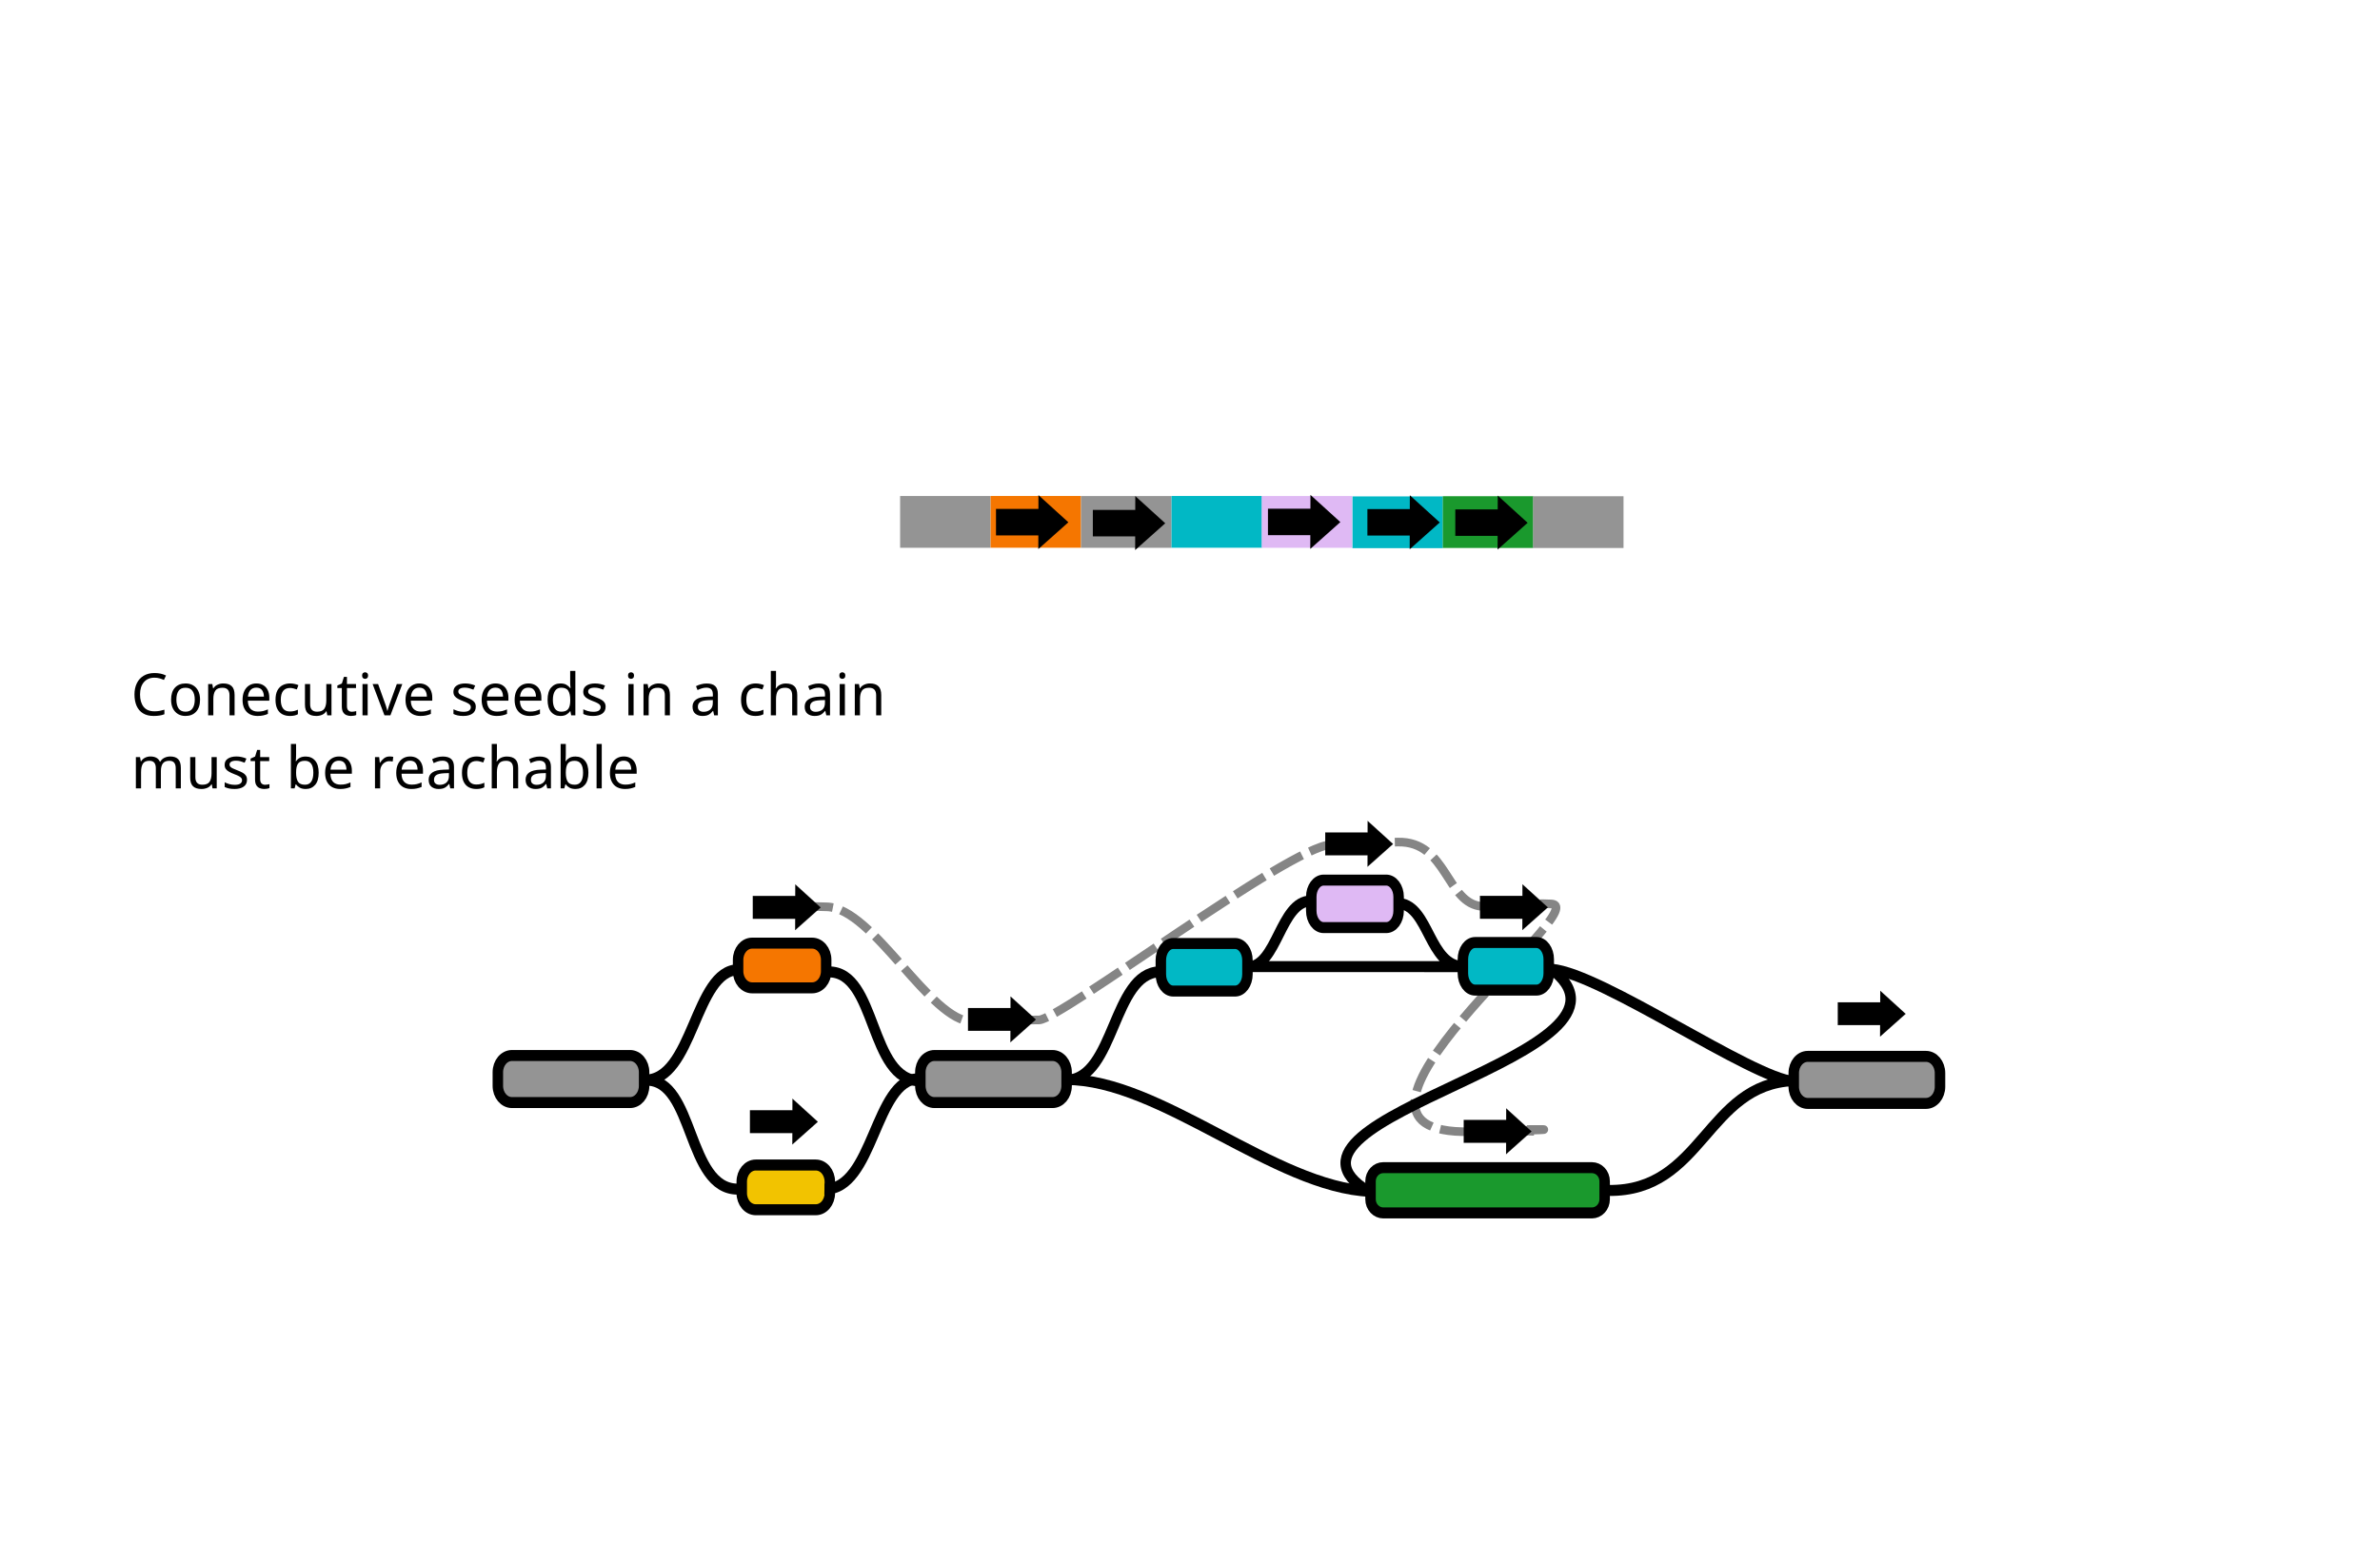
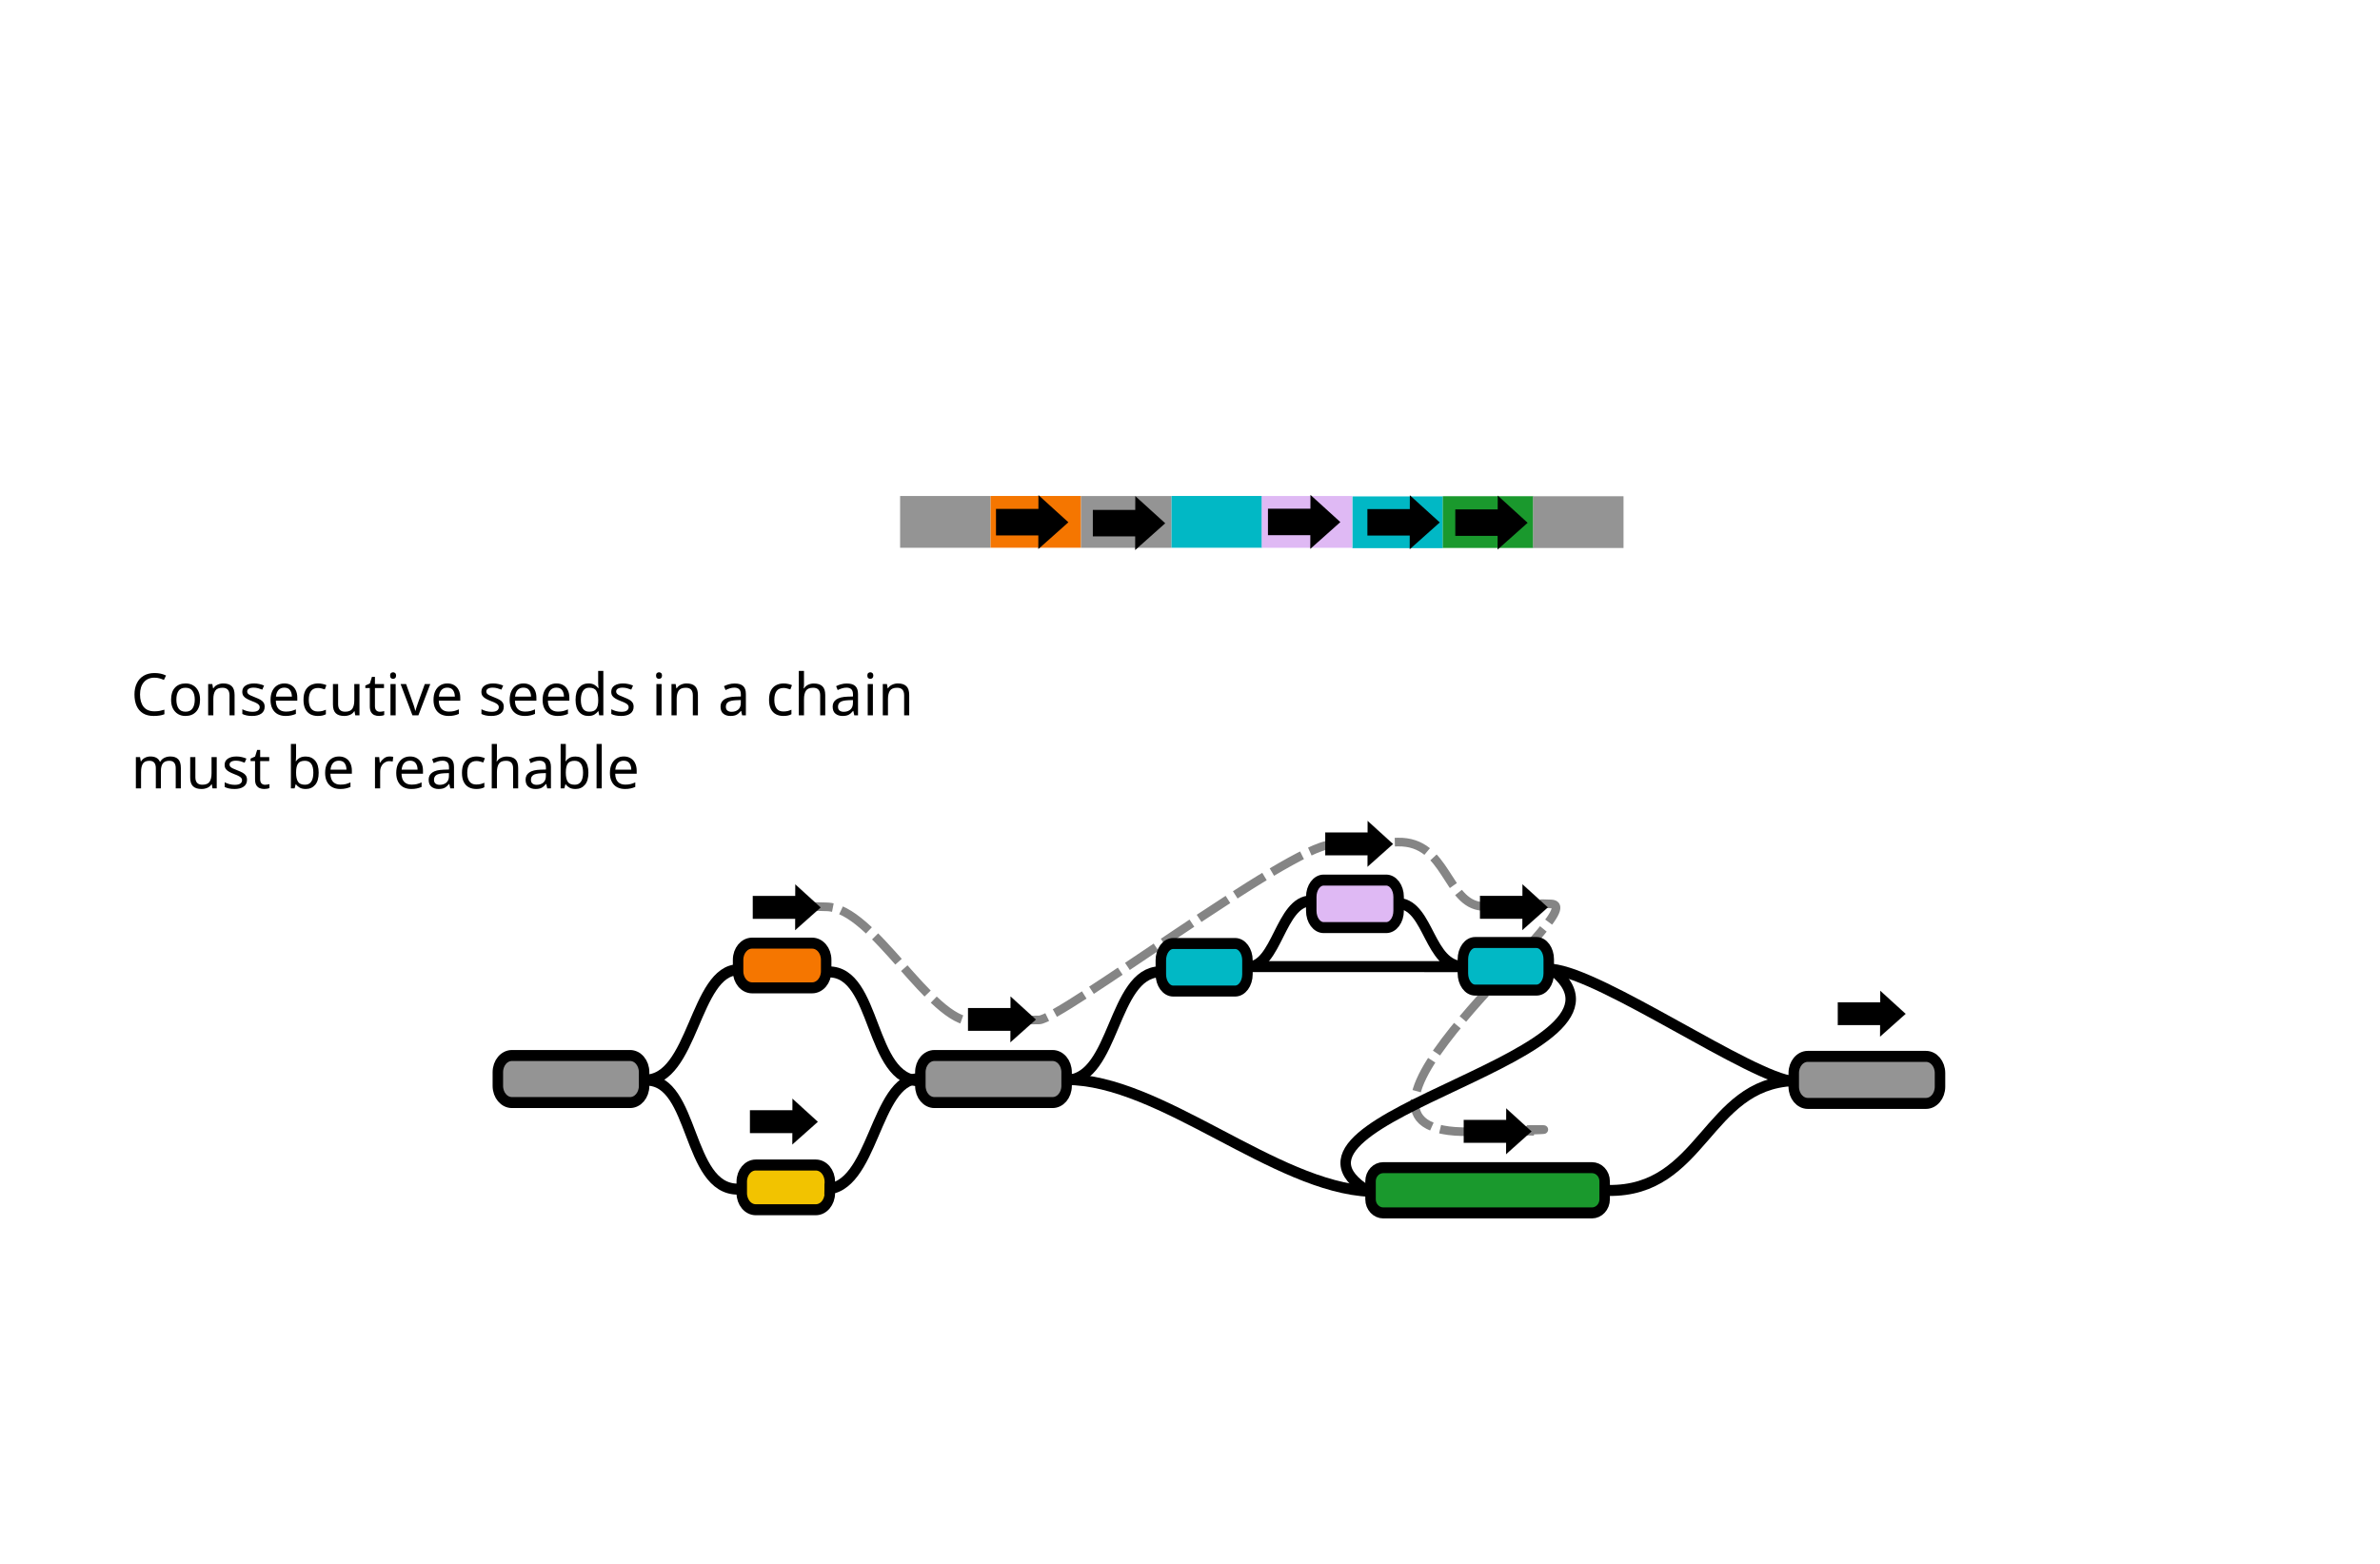
<svg xmlns="http://www.w3.org/2000/svg" width="689.631mm" height="453.047mm" viewBox="0 0 689.631 453.047" version="1.1" id="svg5" xml:space="preserve">
  <defs id="defs2" />
  <g id="layer1" transform="translate(-123.0018,-1393.002)">
    <path style="fill:none;stroke:#858585;stroke-width:2.5;stroke-dasharray:10, 2.5;stroke-dashoffset:0;stroke-opacity:1" d="m 341.89,1654.6 c 0,0 7.088,0.941 20.633,1.187 13.546,0.246 30.018,33.459 42.373,33.257 12.355,-0.203 13.111,-0.482 19.186,-0.482 6.075,0 72.475,-50.273 84.598,-50.796 12.123,-0.523 4.942,-0.428 19.358,-0.744 14.416,-0.316 13.965,17.928 24.499,18.643 10.534,0.715 6.596,-1.242 19.945,-0.713 13.349,0.529 -74.362,67.051 -23.486,65.993 50.877,-1.058 -8.919,-0.62 19.151,-0.097" id="path34341-2" />
    <g id="g40331-5" transform="translate(847.6924,881.337)">
      <path d="m -463.875,655.401 h 26.215 v 14.999 h -26.215 z" style="fill:#949494;fill-opacity:1;fill-rule:evenodd;stroke:none;stroke-width:2.385" id="path1049-3-0" />
      <path d="m -437.653,655.392 h 26.206 v 14.999 h -26.206 z" style="fill:#f57600;fill-opacity:1;fill-rule:evenodd;stroke:none;stroke-width:2.385" id="path1051-6-2" />
      <path d="m -411.438,655.411 h 26.215 v 14.999 h -26.215 z" style="fill:#949494;fill-opacity:1;fill-rule:evenodd;stroke:none;stroke-width:2.385" id="path1053-1-9" />
      <path d="m -385.223,655.392 h 26.206 v 14.999 h -26.206 z" style="fill:#01b8c5;fill-opacity:1;fill-rule:evenodd;stroke:none;stroke-width:2.385" id="path1055-2-4" />
      <path d="m -332.83,655.516 h 26.215 v 14.999 h -26.215 z" style="fill:#01b8c5;fill-opacity:1;fill-rule:evenodd;stroke:none;stroke-width:2.385" id="path1057-9-3" />
      <path d="m -359.089,655.401 h 26.215 v 15.009 h -26.215 z" style="fill:#dfb9f4;fill-opacity:1;fill-rule:evenodd;stroke:none;stroke-width:2.385" id="path1059-3-5" />
      <path d="m -306.624,655.46 h 26.215 v 14.999 h -26.215 z" style="fill:#1a992d;fill-opacity:1;fill-rule:evenodd;stroke:none;stroke-width:2.385" id="path1061-1-1" />
      <path d="m -280.464,655.47 h 26.206 v 14.999 h -26.206 z" style="fill:#949494;fill-opacity:1;fill-rule:evenodd;stroke:none;stroke-width:2.385" id="path1063-9-7" />
    </g>
    <g id="g69178">
      <g id="g977-8-1-6-2-9" transform="matrix(2.32858,0,0,2.442497,-496.2862,969.2929)">
        <path d="m 359.543,285.371 h 7.465 c 0.969,0 1.75,0.883 1.75,1.981 v 1.343 c 0,1.098 -0.781,1.981 -1.75,1.981 h -7.465 c -0.969,0 -1.746,-0.883 -1.746,-1.981 v -1.343 c 0,-1.098 0.777,-1.981 1.746,-1.981 z" style="fill:#f57600;fill-opacity:1;fill-rule:nonzero;stroke:#000000;stroke-width:1.304;stroke-linecap:butt;stroke-linejoin:miter;stroke-miterlimit:4;stroke-dasharray:none;stroke-opacity:1" id="path979-5-8-5-5-6" />
      </g>
      <g id="g981-0-3-4-4-9" transform="matrix(2.32858,0,0,2.442497,-496.2862,969.2929)">
        <path d="m 411.941,285.414 h 7.704 c 0.851,0 1.535,0.891 1.535,1.992 v 1.657 c 0,1.101 -0.684,1.992 -1.535,1.992 h -7.704 c -0.851,0 -1.539,-0.891 -1.539,-1.992 v -1.657 c 0,-1.101 0.688,-1.992 1.539,-1.992 z" style="fill:#01b8c5;fill-opacity:1;fill-rule:nonzero;stroke:#000000;stroke-width:1.304;stroke-linecap:butt;stroke-linejoin:miter;stroke-miterlimit:4;stroke-dasharray:none;stroke-opacity:1" id="path983-9-4-2-0-3" />
      </g>
      <g id="g985-6-2-2-5-3" transform="matrix(2.32858,0,0,2.442497,-496.2862,969.2929)">
        <path d="m 430.668,277.891 h 7.773 c 0.86,0 1.551,0.886 1.551,1.992 v 1.652 c 0,1.106 -0.691,1.992 -1.551,1.992 h -7.773 c -0.859,0 -1.547,-0.886 -1.547,-1.992 v -1.652 c 0,-1.106 0.688,-1.992 1.547,-1.992 z" style="fill:#dfb9f4;fill-opacity:1;fill-rule:nonzero;stroke:#000000;stroke-width:1.304;stroke-linecap:butt;stroke-linejoin:miter;stroke-miterlimit:4;stroke-dasharray:none;stroke-opacity:1" id="path987-3-2-1-9-8" />
      </g>
      <g id="g989-8-4-7-4-0" transform="matrix(2.32858,0,0,2.442497,-496.2862,969.2929)">
        <path d="m 449.512,285.297 h 7.636 c 0.844,0 1.524,0.891 1.524,1.996 v 1.652 c 0,1.106 -0.68,1.996 -1.524,1.996 h -7.636 c -0.844,0 -1.524,-0.89 -1.524,-1.996 v -1.652 c 0,-1.105 0.68,-1.996 1.524,-1.996 z" style="fill:#01b8c5;fill-opacity:1;fill-rule:nonzero;stroke:#000000;stroke-width:1.304;stroke-linecap:butt;stroke-linejoin:miter;stroke-miterlimit:4;stroke-dasharray:none;stroke-opacity:1" id="path991-5-51-2-6-5" />
      </g>
      <g id="g993-6-7-4-9-6" transform="matrix(2.32858,0,0,2.442497,-496.2862,969.2929)">
        <path d="m 438.086,312.008 h 25.953 c 0.879,0 1.59,0.719 1.59,1.617 v 2.137 c 0,0.894 -0.711,1.617 -1.59,1.617 h -25.953 c -0.879,0 -1.59,-0.723 -1.59,-1.617 v -2.137 c 0,-0.898 0.711,-1.617 1.59,-1.617 z" style="fill:#1a992d;fill-opacity:1;fill-rule:nonzero;stroke:#000000;stroke-width:1.304;stroke-linecap:butt;stroke-linejoin:miter;stroke-miterlimit:4;stroke-dasharray:none;stroke-opacity:1" id="path995-1-5-1-2-6" />
      </g>
      <g id="g997-1-7-6-2-4" transform="matrix(2.32858,0,0,2.442497,-496.2862,969.2929)">
        <path d="m 329.652,298.703 h 14.7 c 0.968,0 1.75,0.883 1.75,1.981 v 1.621 c 0,1.097 -0.782,1.98 -1.75,1.98 h -14.7 c -0.968,0 -1.75,-0.883 -1.75,-1.98 v -1.621 c 0,-1.098 0.782,-1.981 1.75,-1.981 z" style="fill:#949494;fill-opacity:1;fill-rule:nonzero;stroke:#000000;stroke-width:1.304;stroke-linecap:butt;stroke-linejoin:miter;stroke-miterlimit:4;stroke-dasharray:none;stroke-opacity:1" id="path999-5-1-5-4-0" />
      </g>
      <g id="g1001-9-6-7-7-0" transform="matrix(2.32858,0,0,2.442497,-496.2862,969.2929)">
        <path d="m 382.227,298.703 h 14.699 c 0.969,0 1.75,0.883 1.75,1.981 v 1.621 c 0,1.097 -0.781,1.98 -1.75,1.98 h -14.699 c -0.969,0 -1.75,-0.883 -1.75,-1.98 v -1.621 c 0,-1.098 0.781,-1.981 1.75,-1.981 z" style="fill:#949494;fill-opacity:1;fill-rule:nonzero;stroke:#000000;stroke-width:1.304;stroke-linecap:butt;stroke-linejoin:miter;stroke-miterlimit:4;stroke-dasharray:none;stroke-opacity:1" id="path1003-8-9-8-7-4" />
      </g>
      <g id="g1005-4-8-5-5-6" transform="matrix(2.32858,0,0,2.442497,-496.2862,969.2929)">
        <path d="m 490.91,298.805 h 14.699 c 0.969,0 1.75,0.883 1.75,1.98 v 1.617 c 0,1.102 -0.781,1.985 -1.75,1.985 H 490.91 c -0.969,0 -1.75,-0.883 -1.75,-1.985 v -1.617 c 0,-1.097 0.781,-1.98 1.75,-1.98 z" style="fill:#949494;fill-opacity:1;fill-rule:nonzero;stroke:#000000;stroke-width:1.304;stroke-linecap:butt;stroke-linejoin:miter;stroke-miterlimit:4;stroke-dasharray:none;stroke-opacity:1" id="path1007-8-1-9-4-2" />
      </g>
      <g id="g1009-1-3-2-8-6" transform="matrix(2.32858,0,0,2.442497,-496.2862,969.2929)">
        <path d="m 346.117,301.617 c 6.121,0.156 6.258,-13.094 11.727,-13.086" style="fill:none;stroke:#000000;stroke-width:1.304;stroke-linecap:butt;stroke-linejoin:miter;stroke-miterlimit:4;stroke-dasharray:none;stroke-opacity:1" id="path1011-0-33-7-1-7" />
      </g>
      <g id="g1013-3-7-3-2-5" transform="matrix(2.32858,0,0,2.442497,-496.2862,969.2929)">
        <path d="m 369.055,288.785 c 6.047,-0.086 5.023,12.942 11.41,12.926" style="fill:none;stroke:#000000;stroke-width:1.304;stroke-linecap:butt;stroke-linejoin:miter;stroke-miterlimit:4;stroke-dasharray:none;stroke-opacity:1" id="path1015-0-9-6-8-6" />
      </g>
      <g id="g1021-4-8-4-9-9" transform="matrix(2.32858,0,0,2.442497,-496.2862,969.2929)">
        <path d="m 398.703,301.645 c 5.985,-0.215 5.699,-12.715 11.555,-12.875" style="fill:none;stroke:#000000;stroke-width:1.304;stroke-linecap:butt;stroke-linejoin:miter;stroke-miterlimit:4;stroke-dasharray:none;stroke-opacity:1" id="path1023-4-6-7-3-8" />
      </g>
      <g id="g1025-4-7-9-6-7" transform="matrix(2.32858,0,0,2.442497,-496.2862,969.2929)">
        <path d="m 421.156,288.152 26.922,0.008 c -4.316,-0.031 -4.277,-7.144 -7.996,-7.504" style="fill:none;stroke:#000000;stroke-width:1.304;stroke-linecap:butt;stroke-linejoin:miter;stroke-miterlimit:4;stroke-dasharray:none;stroke-opacity:1" id="path1027-4-0-7-8-2" />
      </g>
      <g id="g1029-7-4-2-0-8" transform="matrix(2.32858,0,0,2.442497,-496.2862,969.2929)">
        <path d="m 429.059,280.367 c -3.793,0.024 -4.196,7.871 -7.852,7.828" style="fill:none;stroke:#000000;stroke-width:1.304;stroke-linecap:butt;stroke-linejoin:miter;stroke-miterlimit:4;stroke-dasharray:none;stroke-opacity:1" id="path1031-6-8-2-2-2" />
      </g>
      <g id="g1033-3-48-1-1-9" transform="matrix(2.32858,0,0,2.442497,-496.2862,969.2929)">
        <path d="m 458.734,288.234 c 14.875,10.379 -37.89,17.688 -22.48,26.621" style="fill:none;stroke:#000000;stroke-width:1.304;stroke-linecap:butt;stroke-linejoin:miter;stroke-miterlimit:4;stroke-dasharray:none;stroke-opacity:1" id="path1035-1-16-6-0-9" />
      </g>
      <g id="g1037-7-8-3-5-6" transform="matrix(2.32858,0,0,2.442497,-496.2862,969.2929)">
        <path d="m 459.047,288.473 c 6.223,0.511 24.855,12.894 30.137,13.324" style="fill:none;stroke:#000000;stroke-width:1.304;stroke-linecap:butt;stroke-linejoin:miter;stroke-miterlimit:4;stroke-dasharray:none;stroke-opacity:1" id="path1039-5-5-0-1-0" />
      </g>
      <g id="g1041-9-2-2-1-2" transform="matrix(2.32858,0,0,2.442497,-496.2862,969.2929)">
        <path d="m 466.094,314.711 c 11.75,0.164 12.176,-12.609 23.054,-13.031" style="fill:none;stroke:#000000;stroke-width:1.304;stroke-linecap:butt;stroke-linejoin:miter;stroke-miterlimit:4;stroke-dasharray:none;stroke-opacity:1" id="path1043-6-1-1-0-7" />
      </g>
      <g id="g1045-2-9-5-8-6" transform="matrix(2.32858,0,0,2.442497,-496.2862,969.2929)">
        <path d="m 436.449,314.816 c -11.875,-0.476 -26.09,-13.281 -37.804,-13.265" style="fill:none;stroke:#000000;stroke-width:1.304;stroke-linecap:butt;stroke-linejoin:miter;stroke-miterlimit:4;stroke-dasharray:none;stroke-opacity:1" id="path1047-1-9-6-5-1" />
      </g>
      <g id="g977-3-1-6-7-6-5-0-3" transform="matrix(2.32858,0,0,2.442497,-495.226,1033.591)" style="fill:#f2c300;fill-opacity:1">
        <path d="m 359.543,285.371 h 7.465 c 0.969,0 1.75,0.883 1.75,1.981 v 1.343 c 0,1.098 -0.781,1.981 -1.75,1.981 h -7.465 c -0.969,0 -1.746,-0.883 -1.746,-1.981 v -1.343 c 0,-1.098 0.777,-1.981 1.746,-1.981 z" style="fill:#f2c300;fill-opacity:1;fill-rule:nonzero;stroke:#000000;stroke-width:1.304;stroke-linecap:butt;stroke-linejoin:miter;stroke-miterlimit:4;stroke-dasharray:none;stroke-opacity:1" id="path979-6-0-7-8-0-0-6-2" />
      </g>
      <g id="g1009-0-1-3-5-64-0-4-1" transform="matrix(2.32858,0,0,2.442497,-444.0632,1000.884)">
        <path d="m 346.117,301.617 c 6.121,0.156 6.258,-13.094 11.727,-13.086" style="fill:none;stroke:#000000;stroke-width:1.304;stroke-linecap:butt;stroke-linejoin:miter;stroke-miterlimit:4;stroke-dasharray:none;stroke-opacity:1" id="path1011-6-5-6-7-9-3-6-5" />
      </g>
      <g id="g1013-2-9-5-4-9-4-2-9" transform="matrix(2.32858,0,0,2.442497,-549.1387,1000.665)">
        <path d="m 369.055,288.785 c 6.047,-0.086 5.023,12.942 11.41,12.926" style="fill:none;stroke:#000000;stroke-width:1.304;stroke-linecap:butt;stroke-linejoin:miter;stroke-miterlimit:4;stroke-dasharray:none;stroke-opacity:1" id="path1015-6-7-6-1-0-6-5-9" />
      </g>
    </g>
    <path d="m 519.304,1630.921 -0.009,3.332 h -12.288 v 6.592 h 12.269 l -0.009,3.3 7.368,-6.563 z" style="fill:#000000;fill-opacity:1;fill-rule:evenodd;stroke:#000000;stroke-width:0.037;stroke-linecap:butt;stroke-linejoin:miter;stroke-miterlimit:4;stroke-dasharray:none;stroke-opacity:1" id="path1115-7-9" />
    <path d="m 667.831,1680.136 -0.009,3.339 h -12.29 v 6.592 h 12.272 l -0.009,3.302 7.368,-6.563 z" style="fill:#000000;fill-opacity:1;fill-rule:evenodd;stroke:#000000;stroke-width:0.037;stroke-linecap:butt;stroke-linejoin:miter;stroke-miterlimit:4;stroke-dasharray:none;stroke-opacity:1" id="path1119-5-2-7" />
    <path d="m 424.439,1537.69 -0.007,3.332 h -12.29 v 6.592 h 12.272 l -0.009,3.3 7.368,-6.563 z" style="fill:#000000;fill-opacity:1;fill-rule:evenodd;stroke:#000000;stroke-width:1.079;stroke-linecap:butt;stroke-linejoin:miter;stroke-miterlimit:4;stroke-dasharray:none;stroke-opacity:1" id="path1067-7-5" />
    <path d="m 452.501,1537.976 -0.009,3.332 h -12.288 v 6.592 h 12.272 l -0.009,3.302 7.368,-6.565 z" style="fill:#000000;fill-opacity:1;fill-rule:evenodd;stroke:#000000;stroke-width:1.079;stroke-linecap:butt;stroke-linejoin:miter;stroke-miterlimit:4;stroke-dasharray:none;stroke-opacity:1" id="path1071-4-6" />
    <path d="m 503.257,1537.634 -0.009,3.329 h -12.298 v 6.592 h 12.279 l -0.016,3.302 7.368,-6.565 z" style="fill:#000000;fill-opacity:1;fill-rule:evenodd;stroke:#000000;stroke-width:1.079;stroke-linecap:butt;stroke-linejoin:miter;stroke-miterlimit:4;stroke-dasharray:none;stroke-opacity:1" id="path1075-0-4" />
    <path d="m 532.055,1537.739 -0.009,3.329 H 519.758 v 6.592 h 12.272 l -0.009,3.302 7.368,-6.566 z" style="fill:#000000;fill-opacity:1;fill-rule:evenodd;stroke:#000000;stroke-width:1.079;stroke-linecap:butt;stroke-linejoin:miter;stroke-miterlimit:4;stroke-dasharray:none;stroke-opacity:1" id="path1079-6-6" />
    <path d="m 557.525,1537.834 -0.009,3.329 h -12.288 v 6.592 h 12.269 l -0.009,3.302 7.358,-6.556 z" style="fill:#000000;fill-opacity:1;fill-rule:evenodd;stroke:#000000;stroke-width:1.079;stroke-linecap:butt;stroke-linejoin:miter;stroke-miterlimit:4;stroke-dasharray:none;stroke-opacity:1" id="path1083-0-3" />
    <path d="m 353.455,1649.308 -0.016,3.329 H 341.149 v 6.602 h 12.272 l -0.009,3.292 7.368,-6.556 z" style="fill:#000000;fill-opacity:1;fill-rule:evenodd;stroke:#000000;stroke-width:0.037;stroke-linecap:butt;stroke-linejoin:miter;stroke-miterlimit:4;stroke-dasharray:none;stroke-opacity:1" id="path1107-5-7" />
    <path d="m 352.638,1711.414 -0.016,3.329 h -12.29 v 6.602 h 12.272 l -0.009,3.292 7.368,-6.556 z" style="fill:#000000;fill-opacity:1;fill-rule:evenodd;stroke:#000000;stroke-width:0.037;stroke-linecap:butt;stroke-linejoin:miter;stroke-miterlimit:4;stroke-dasharray:none;stroke-opacity:1" id="path1107-5-8-9" />
    <path d="m 415.829,1681.795 -0.009,3.329 h -12.3 v 6.592 h 12.281 l -0.019,3.302 7.368,-6.565 z" style="fill:#000000;fill-opacity:1;fill-rule:evenodd;stroke:#000000;stroke-width:0.037;stroke-linecap:butt;stroke-linejoin:miter;stroke-miterlimit:4;stroke-dasharray:none;stroke-opacity:1" id="path1111-9-7" />
    <path d="m 564.157,1649.279 -0.009,3.339 h -12.29 v 6.592 h 12.272 l -0.009,3.302 7.368,-6.563 z" style="fill:#000000;fill-opacity:1;fill-rule:evenodd;stroke:#000000;stroke-width:0.037;stroke-linecap:butt;stroke-linejoin:miter;stroke-miterlimit:4;stroke-dasharray:none;stroke-opacity:1" id="path1119-5-4" />
    <path d="m 559.444,1714.215 -0.009,3.339 h -12.288 v 6.592 h 12.272 l -0.009,3.302 7.358,-6.565 z" style="fill:#000000;fill-opacity:1;fill-rule:evenodd;stroke:#000000;stroke-width:0.037;stroke-linecap:butt;stroke-linejoin:miter;stroke-miterlimit:4;stroke-dasharray:none;stroke-opacity:1" id="path1123-5-9" />
    <g id="g728" transform="translate(-178.017,-364.1061)">
      <text xml:space="preserve" style="font-style:normal;font-variant:normal;font-weight:normal;font-stretch:normal;font-size:16.933px;font-family:sans-serif;-inkscape-font-specification:'sans-serif, Normal';font-variant-ligatures:normal;font-variant-caps:normal;font-variant-numeric:normal;font-variant-east-asian:normal;fill:#000000;stroke-width:1.4;stroke-dasharray:none" x="338.954" y="1964.408" id="text250-67-3-0-2">
-         <tspan style="font-style:normal;font-variant:normal;font-weight:normal;font-stretch:normal;font-size:16.933px;font-family:sans-serif;-inkscape-font-specification:'sans-serif, Normal';font-variant-ligatures:normal;font-variant-caps:normal;font-variant-numeric:normal;font-variant-east-asian:normal;stroke-width:1.4;stroke-dasharray:none" x="338.954" y="1964.408" id="tspan347">Conecutive seeds in a chain </tspan>
+         <tspan style="font-style:normal;font-variant:normal;font-weight:normal;font-stretch:normal;font-size:16.933px;font-family:sans-serif;-inkscape-font-specification:'sans-serif, Normal';font-variant-ligatures:normal;font-variant-caps:normal;font-variant-numeric:normal;font-variant-east-asian:normal;stroke-width:1.4;stroke-dasharray:none" x="338.954" y="1964.408" id="tspan347">Consecutive seeds in a chain </tspan>
        <tspan style="font-style:normal;font-variant:normal;font-weight:normal;font-stretch:normal;font-size:16.933px;font-family:sans-serif;-inkscape-font-specification:'sans-serif, Normal';font-variant-ligatures:normal;font-variant-caps:normal;font-variant-numeric:normal;font-variant-east-asian:normal;stroke-width:1.4;stroke-dasharray:none" x="338.954" y="1985.574" id="tspan555">must be reachable</tspan>
      </text>
    </g>
  </g>
</svg>
